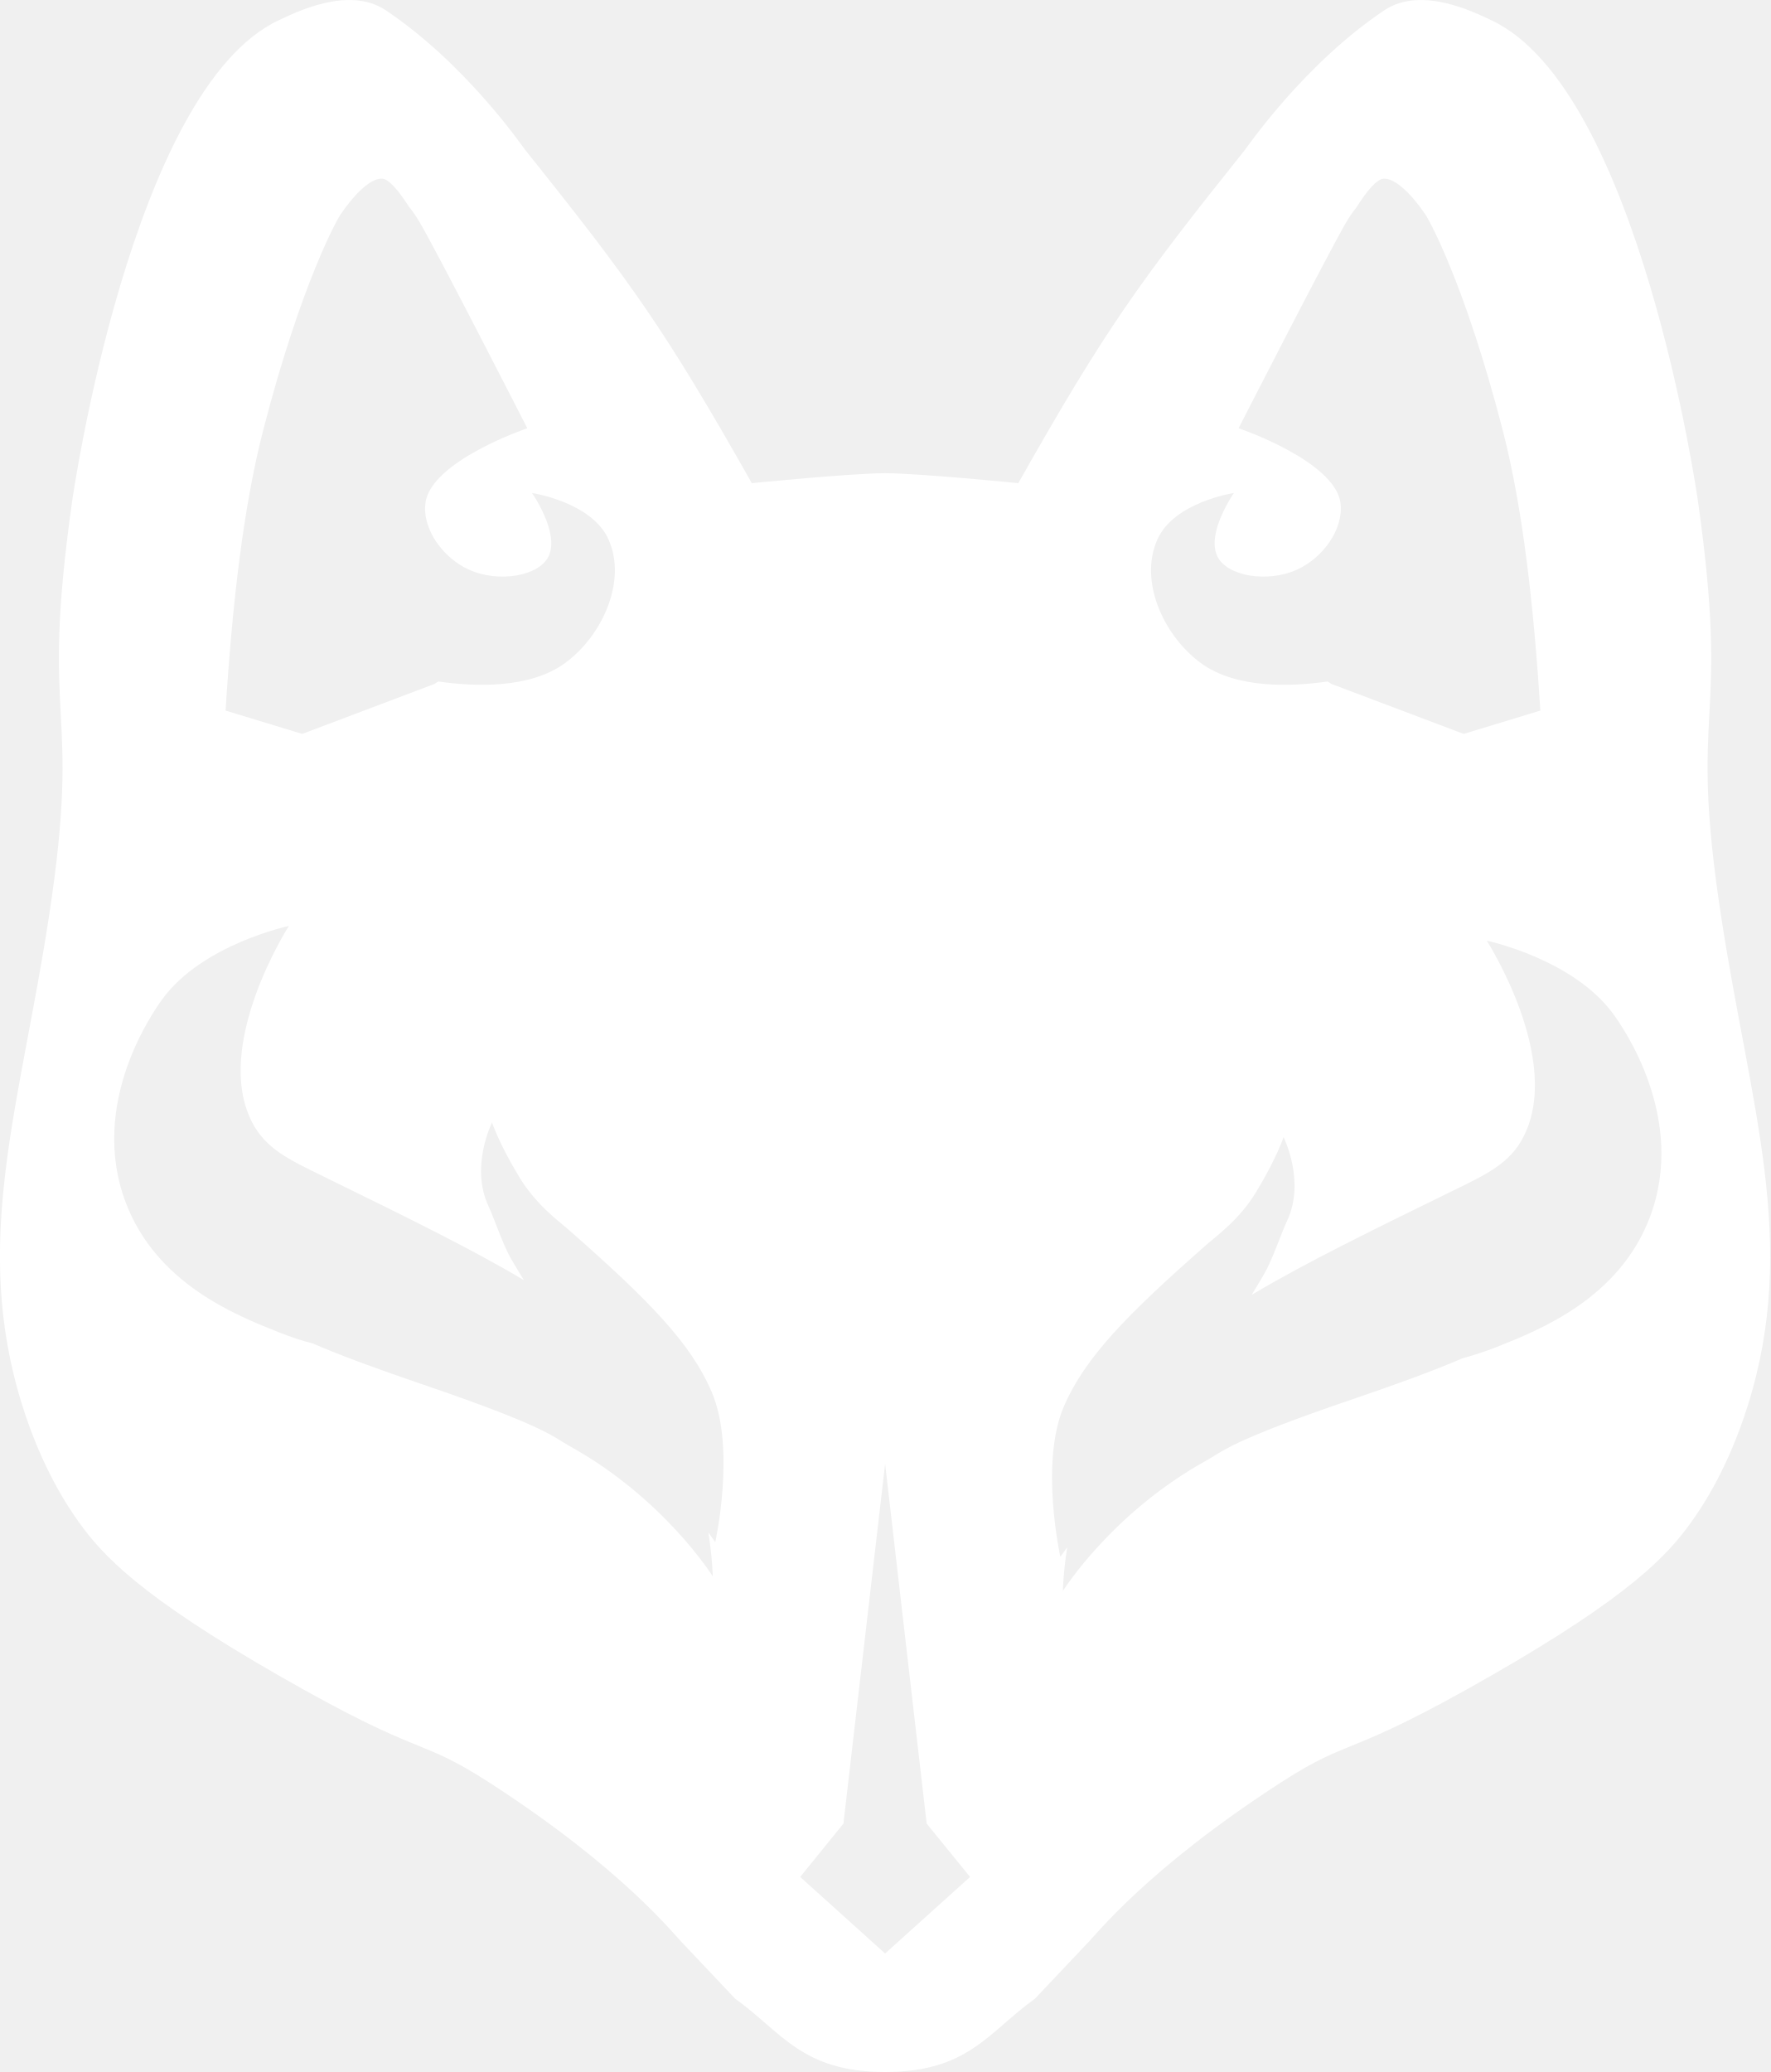
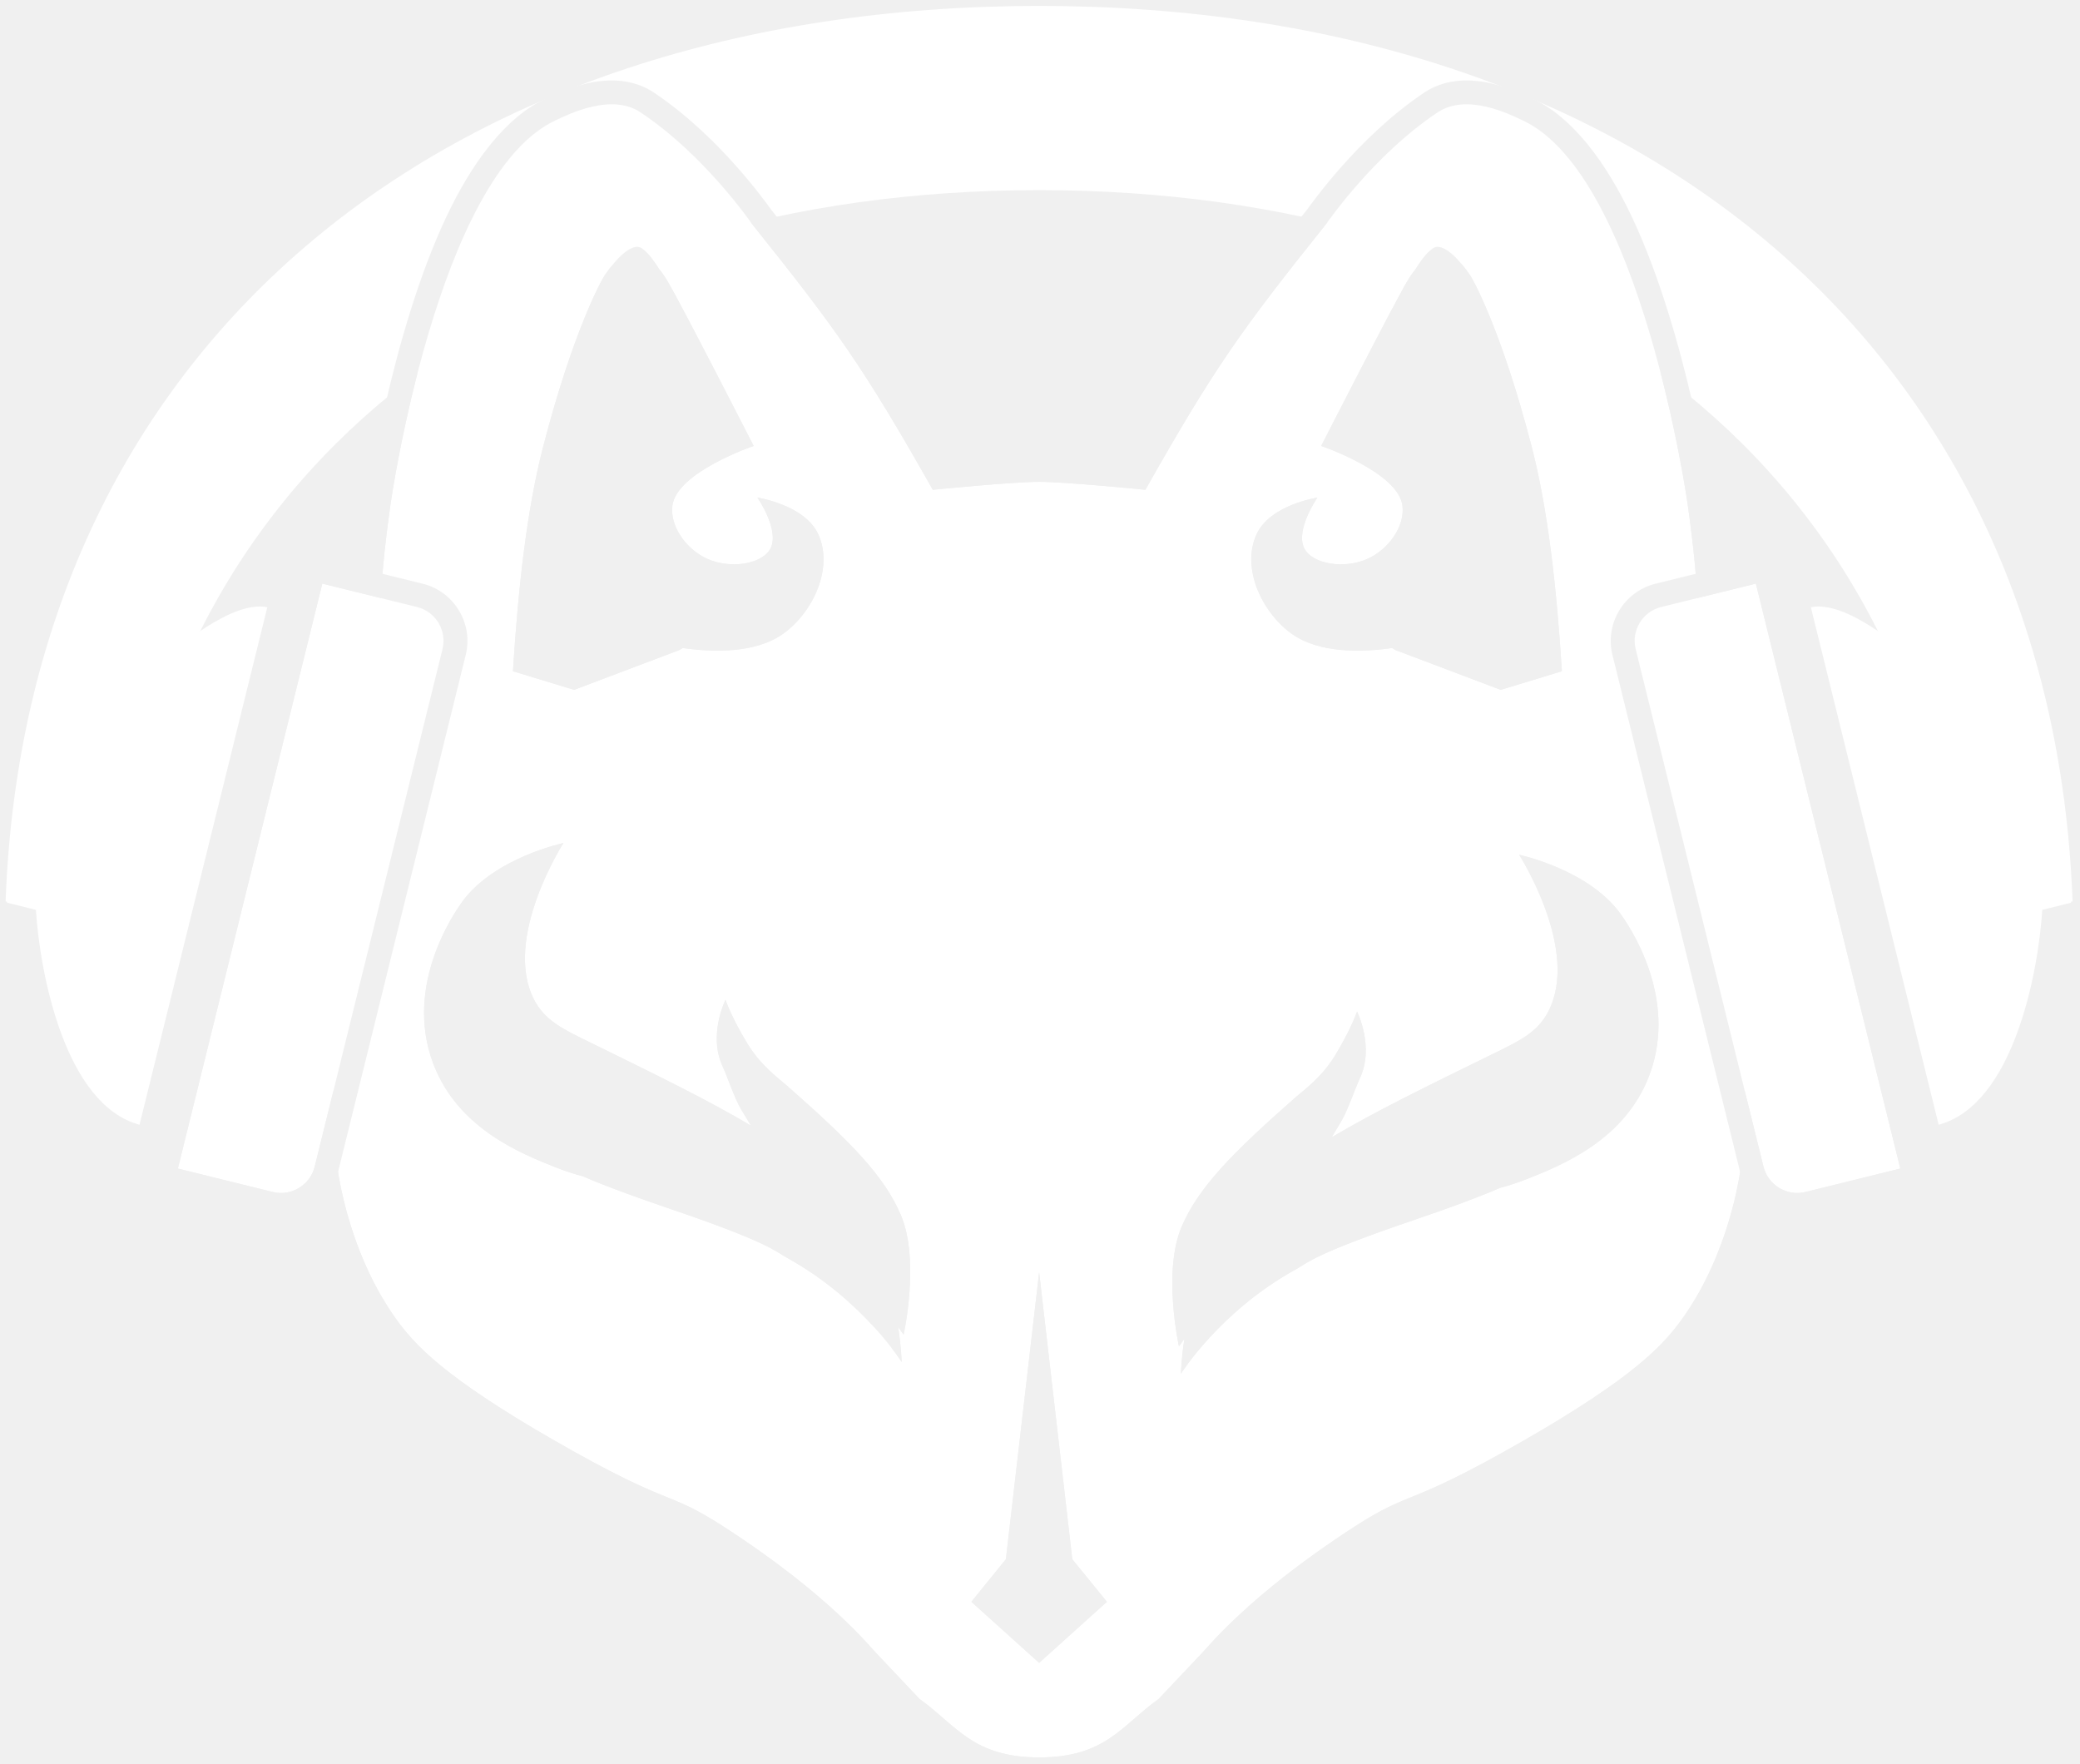
- <svg xmlns="http://www.w3.org/2000/svg" id="Layer_2" data-name="Layer 2" viewBox="0 0 135.06 158.07">
+ <svg xmlns="http://www.w3.org/2000/svg" viewBox="30 64 453 384" fill-rule="evenodd" clip-rule="evenodd" stroke-linejoin="round" stroke-miterlimit="2">
  <defs>
-     <style>
-       .cls-1 {
-         fill: #ffffff;
-       }
-     </style>
+     <mask id="logo" maskUnits="userSpaceOnUse" x="0" y="0" width="512" height="512" style="mask-type:luminance">
+       <g transform="matrix(1.114255,0,0,1.114255,-28.94791,38.54889)">
+         <path d="M54,199C58,91 139,24 256,24C373,24 454,91 458,199L436,205C428,111 353,60 256,60C159,60 84,111 76,205L54,199Z" style="fill:white;" />
+       </g>
+       <g transform="matrix(2.277472,0,0,2.277472,102.2137,118.0949)">
+         <g transform="matrix(1,0,0,1,0.132293,-13.78104)">
+           <path d="M131.31,69.89C128.76,53.22 132.07,55.98 129.53,38.13C129.53,38.13 125.07,6.8 113.77,1.54C112.53,0.96 108.46,-1.1 105.64,0.77C99.54,4.84 95.21,11.15 94.97,11.45C86.84,21.61 84.3,25.17 77.69,36.86C77.69,36.86 70.07,36.1 67.53,36.1C64.99,36.1 57.36,36.86 57.36,36.86C50.75,25.17 48.21,21.61 40.08,11.45C39.85,11.15 35.51,4.84 29.41,0.77C26.6,-1.1 22.52,0.96 21.28,1.54C9.99,6.8 5.52,38.13 5.52,38.13C2.98,55.98 6.29,53.22 3.74,69.89C1.54,84.34 -2.22,94.77 1.71,107.25C3.2,111.98 5.13,114.89 6.03,116.14C7.8,118.61 10.62,121.72 21.28,127.83C32.47,134.25 31.79,132.42 37.29,135.96C47.6,142.61 51.5,147.69 52.14,148.3L56.09,152.48C59.63,155.01 61.17,158.07 67.53,158.07C73.89,158.07 75.42,155.01 78.96,152.48L82.91,148.3C83.55,147.69 87.46,142.61 97.76,135.96C103.26,132.42 102.58,134.25 113.77,127.83C124.43,121.72 127.25,118.61 129.02,116.14C129.92,114.89 131.85,111.98 133.34,107.25C137.27,94.77 133.51,84.34 131.31,69.89ZM20.09,32.78C22.99,21.56 25.81,16.5 26.09,16.21C26.09,16.21 27.83,13.58 29.15,13.63C29.64,13.65 30.34,14.44 31.15,15.69C31.15,15.71 31.16,15.72 31.17,15.73C31.43,16.04 31.71,16.44 32.01,16.94C33.38,19.26 40.23,32.67 40.23,32.67C40.23,32.67 32.88,35.16 32.46,38.37C32.2,40.36 33.79,42.55 35.76,43.45C38.03,44.49 41.13,43.96 41.86,42.43C42.71,40.65 40.59,37.61 40.59,37.61C40.59,37.61 45.15,38.29 46.43,41.16C47.84,44.31 45.98,48.47 43.13,50.57C40.43,52.56 36.22,52.39 33.44,51.99L33.14,52.18L23.06,55.99L17.21,54.21C17.72,46.08 18.56,38.71 20.09,32.78ZM54.57,117.65C54.57,117.65 54.48,117.51 54.29,117.26C54.26,117.21 54.22,117.16 54.18,117.1C54.14,117.05 54.1,116.99 54.05,116.92L54.05,116.94C54.35,118.85 54.38,120.26 54.38,120.26C54.38,120.26 50.65,114.28 43.39,110.28C42.21,109.63 41.72,108.84 32.14,105.58C28.89,104.47 26.13,103.47 23.86,102.49C23.08,102.29 22.23,102.02 21.28,101.64C17.95,100.32 11.93,97.92 9.59,91.73C6.74,84.19 11.68,77.2 12.38,76.23C15.45,72.03 22.04,70.64 22.04,70.64C22.04,70.64 16.19,79.74 19.24,85.63C20.29,87.65 22.07,88.47 24.58,89.7C30.84,92.77 35.91,95.24 39.97,97.66C39.69,97.21 39.35,96.64 39,96.05C38.4,95.03 37.7,92.94 37.26,91.99C35.86,88.98 37.54,85.63 37.54,85.63C37.54,85.63 38.06,87.24 39.64,89.83C40.91,91.91 42.53,93.07 43.39,93.82C49.46,99.16 52.71,102.44 54.31,106.22C56.15,110.54 54.57,117.65 54.57,117.65ZM67.53,149.03L61.05,143.19L64.35,139.12L67.53,111.68L70.7,139.12L74.01,143.19L67.53,149.03ZM88.3,41.16C89.58,38.29 94.14,37.61 94.14,37.61C94.14,37.61 92.02,40.65 92.87,42.43C93.6,43.96 96.7,44.49 98.97,43.45C100.94,42.55 102.53,40.36 102.27,38.37C101.85,35.16 94.5,32.67 94.5,32.67C94.5,32.67 101.35,19.26 102.72,16.94C102.98,16.5 103.23,16.14 103.47,15.85C104.32,14.5 105.07,13.65 105.57,13.63C106.9,13.58 108.64,16.21 108.64,16.21C108.92,16.5 111.74,21.56 114.64,32.78C116.17,38.71 117.01,46.08 117.52,54.21L111.67,55.99L101.59,52.18L101.29,51.99C98.51,52.39 94.3,52.56 91.6,50.57C88.75,48.47 86.89,44.31 88.3,41.16ZM125.88,92.85C123.54,99.04 117.52,101.44 114.19,102.76C113.23,103.14 112.38,103.41 111.61,103.61C109.34,104.59 106.58,105.59 103.33,106.7C93.74,109.96 93.26,110.75 92.08,111.4C84.82,115.4 81.09,121.38 81.09,121.38C81.09,121.38 81.12,119.97 81.42,118.06L81.42,118.04C81.38,118.11 81.33,118.17 81.29,118.22C81.25,118.29 81.22,118.33 81.18,118.38C80.99,118.63 80.9,118.77 80.9,118.77C80.9,118.77 79.32,111.65 81.15,107.34C82.76,103.56 86.01,100.27 92.08,94.93C92.93,94.19 94.56,93.03 95.83,90.95C97.4,88.36 97.93,86.75 97.93,86.75C97.93,86.75 99.61,90.1 98.21,93.11C97.76,94.06 97.06,96.15 96.46,97.17C96.12,97.76 95.77,98.33 95.5,98.78C99.56,96.36 104.63,93.88 110.89,90.82C113.4,89.59 115.18,88.77 116.22,86.75C119.28,80.86 113.43,71.76 113.43,71.76C113.43,71.76 120.01,73.15 123.08,77.35C123.79,78.32 128.73,85.31 125.88,92.85Z" style="fill:white;fill-rule:nonzero;" />
+           <path d="M84.547,149.891L84.57,149.868L80.62,154.048C80.518,154.155 80.407,154.252 80.288,154.338C76.363,157.142 74.58,160.353 67.53,160.353C60.48,160.353 58.686,157.142 54.762,154.338C54.643,154.252 54.532,154.155 54.43,154.048L50.48,149.868L50.504,149.892C49.718,149.073 45.847,144.197 36.053,137.879C30.59,134.363 31.261,136.189 20.144,129.811C8.948,123.393 6.033,120.064 4.177,117.474C3.211,116.132 1.132,113.013 -0.468,107.936C-4.505,95.114 -0.777,84.392 1.483,69.546L1.483,69.545C4.031,52.887 0.721,55.645 3.26,37.808L3.26,37.808C3.26,37.808 5.516,22.079 10.831,10.79C13.314,5.517 16.532,1.233 20.313,-0.528C21.169,-0.929 23.211,-1.916 25.4,-2.198C27.202,-2.431 29.076,-2.195 30.675,-1.131L30.677,-1.129C37.001,3.09 41.539,9.585 41.882,10.048C49.787,19.927 52.465,23.638 58.616,34.447C61.008,34.224 65.643,33.817 67.53,33.817C69.416,33.817 74.044,34.224 76.434,34.447C82.591,23.629 85.267,19.921 93.187,10.024C93.438,9.71 97.99,3.129 104.373,-1.129L104.378,-1.133C105.981,-2.196 107.855,-2.43 109.655,-2.198C111.843,-1.916 113.881,-0.929 114.734,-0.53C118.52,1.233 121.74,5.517 124.223,10.79C129.539,22.079 131.79,37.808 131.79,37.808C134.329,55.645 131.019,52.887 133.567,69.545L133.567,69.546C135.827,84.392 139.555,95.114 135.518,107.936C133.918,113.013 131.839,116.132 130.876,117.47C129.017,120.064 126.102,123.393 114.906,129.811C103.79,136.188 104.46,134.363 98.997,137.879C89.215,144.195 85.335,149.07 84.547,149.891ZM131.31,69.89C128.76,53.22 132.07,55.98 129.53,38.13C129.53,38.13 125.07,6.8 113.77,1.54C112.53,0.96 108.46,-1.1 105.64,0.77C99.54,4.84 95.21,11.15 94.97,11.45C86.84,21.61 84.3,25.17 77.69,36.86C77.69,36.86 70.07,36.1 67.53,36.1C64.99,36.1 57.36,36.86 57.36,36.86C50.75,25.17 48.21,21.61 40.08,11.45C39.85,11.15 35.51,4.84 29.41,0.77C26.6,-1.1 22.52,0.96 21.28,1.54C9.99,6.8 5.52,38.13 5.52,38.13C2.98,55.98 6.29,53.22 3.74,69.89C1.54,84.34 -2.22,94.77 1.71,107.25C3.2,111.98 5.13,114.89 6.03,116.14C7.8,118.61 10.62,121.72 21.28,127.83C32.47,134.25 31.79,132.42 37.29,135.96C47.6,142.61 51.5,147.69 52.14,148.3L56.09,152.48C59.63,155.01 61.17,158.07 67.53,158.07C73.89,158.07 75.42,155.01 78.96,152.48L82.91,148.3C83.55,147.69 87.46,142.61 97.76,135.96C103.26,132.42 102.58,134.25 113.77,127.83C124.43,121.72 127.25,118.61 129.02,116.14C129.92,114.89 131.85,111.98 133.34,107.25C137.27,94.77 133.51,84.34 131.31,69.89ZM88.3,41.16C89.58,38.29 94.14,37.61 94.14,37.61C94.14,37.61 92.02,40.65 92.87,42.43C93.6,43.96 96.7,44.49 98.97,43.45C100.94,42.55 102.53,40.36 102.27,38.37C101.85,35.16 94.5,32.67 94.5,32.67C94.5,32.67 101.35,19.26 102.72,16.94C102.98,16.5 103.23,16.14 103.47,15.85C104.32,14.5 105.07,13.65 105.57,13.63C106.9,13.58 108.64,16.21 108.64,16.21C108.92,16.5 111.74,21.56 114.64,32.78C116.17,38.71 117.01,46.08 117.52,54.21L111.67,55.99L101.59,52.18L101.29,51.99C98.51,52.39 94.3,52.56 91.6,50.57C88.75,48.47 86.89,44.31 88.3,41.16ZM106.834,17.606C106.799,17.562 106.767,17.517 106.736,17.47L105.818,16.466C105.674,16.659 105.527,16.868 105.402,17.067C105.35,17.15 105.292,17.23 105.229,17.306C105.054,17.517 104.875,17.781 104.686,18.101C103.674,19.814 99.656,27.616 97.664,31.499C98.973,32.098 100.572,32.937 101.828,33.936C103.336,35.136 104.342,36.603 104.534,38.074C104.91,40.953 102.77,44.224 99.92,45.526C98.046,46.384 95.763,46.462 94.018,45.935C92.477,45.469 91.342,44.529 90.809,43.414C90.603,42.981 90.476,42.509 90.421,42.014C90.409,42.039 90.397,42.064 90.385,42.09L90.384,42.093C89.377,44.342 90.92,47.233 92.955,48.732C95.18,50.372 98.673,50.06 100.965,49.73C101.503,49.653 102.052,49.77 102.512,50.061L102.615,50.127L111.75,53.579L115.122,52.553C114.614,45.298 113.815,38.721 112.429,33.351C109.919,23.64 107.507,18.715 106.846,17.626L106.834,17.606ZM125.88,92.85C123.54,99.04 117.52,101.44 114.19,102.76C113.23,103.14 112.38,103.41 111.61,103.61C109.34,104.59 106.58,105.59 103.33,106.7C93.74,109.96 93.26,110.75 92.08,111.4C84.82,115.4 81.09,121.38 81.09,121.38C81.09,121.38 81.12,119.97 81.42,118.06L81.42,118.04C81.38,118.11 81.33,118.17 81.29,118.22C81.25,118.29 81.22,118.33 81.18,118.38C80.99,118.63 80.9,118.77 80.9,118.77C80.9,118.77 79.32,111.65 81.15,107.34C82.76,103.56 86.01,100.27 92.08,94.93C92.93,94.19 94.56,93.03 95.83,90.95C97.4,88.36 97.93,86.75 97.93,86.75C97.93,86.75 99.61,90.1 98.21,93.11C97.76,94.06 97.06,96.15 96.46,97.17C96.12,97.76 95.77,98.33 95.5,98.78C99.56,96.36 104.63,93.88 110.89,90.82C113.4,89.59 115.18,88.77 116.22,86.75C119.28,80.86 113.43,71.76 113.43,71.76C113.43,71.76 120.01,73.15 123.08,77.35C123.79,78.32 128.73,85.31 125.88,92.85ZM82.704,115.793C84.664,113.756 87.428,111.356 90.978,109.4C92.197,108.729 92.69,107.906 102.593,104.539C105.777,103.452 108.481,102.474 110.705,101.514C110.812,101.467 110.923,101.429 111.036,101.4C111.727,101.221 112.489,100.978 113.349,100.637C116.28,99.476 121.685,97.491 123.744,92.043C126.201,85.543 121.85,79.535 121.238,78.699L121.237,78.697C120.378,77.523 119.194,76.613 117.99,75.922C118.278,76.689 118.546,77.505 118.768,78.348C119.594,81.487 119.727,84.953 118.246,87.802C116.985,90.247 114.936,91.38 111.895,92.87L111.893,92.871C105.701,95.898 100.685,98.348 96.669,100.741C95.77,101.277 94.622,101.133 93.883,100.392C93.144,99.651 93.004,98.503 93.542,97.605C93.806,97.165 94.149,96.607 94.482,96.03L94.492,96.012C94.538,95.934 94.585,95.849 94.632,95.758C94.228,96.108 93.868,96.401 93.583,96.649C87.886,101.661 84.763,104.685 83.251,108.233C82.293,110.492 82.434,113.629 82.704,115.793ZM67.53,149.03L61.05,143.19L64.35,139.12L67.53,111.68L70.7,139.12L74.01,143.19L67.53,149.03ZM67.53,145.956L70.869,142.947L68.929,140.561C68.654,140.223 68.482,139.814 68.432,139.382L67.526,131.545L66.618,139.383C66.568,139.814 66.397,140.221 66.124,140.558L64.188,142.945L67.53,145.956ZM20.09,32.78C22.99,21.56 25.81,16.5 26.09,16.21C26.09,16.21 27.83,13.58 29.15,13.63C29.64,13.65 30.34,14.44 31.15,15.69C31.15,15.71 31.16,15.72 31.17,15.73C31.43,16.04 31.71,16.44 32.01,16.94C33.38,19.26 40.23,32.67 40.23,32.67C40.23,32.67 32.88,35.16 32.46,38.37C32.2,40.36 33.79,42.55 35.76,43.45C38.03,44.49 41.13,43.96 41.86,42.43C42.71,40.65 40.59,37.61 40.59,37.61C40.59,37.61 45.15,38.29 46.43,41.16C47.84,44.31 45.98,48.47 43.13,50.57C40.43,52.56 36.22,52.39 33.44,51.99L33.14,52.18L23.06,55.99L17.21,54.21C17.72,46.08 18.56,38.71 20.09,32.78ZM44.309,42.014C44.254,42.509 44.127,42.981 43.921,43.414C43.388,44.529 42.253,45.469 40.712,45.935C38.967,46.462 36.684,46.384 34.81,45.526C31.96,44.224 29.82,40.953 30.196,38.074C30.388,36.603 31.394,35.136 32.902,33.936C34.158,32.937 35.757,32.098 37.066,31.499C35.076,27.621 31.066,19.835 30.044,18.101C29.82,17.729 29.615,17.429 29.421,17.197L29.556,17.344L29.212,16.857L29.234,16.932C29.135,16.779 29.022,16.62 28.909,16.468L27.994,17.47C27.963,17.517 27.931,17.562 27.896,17.606L27.884,17.626C27.223,18.715 24.811,23.64 22.301,33.351C20.915,38.721 20.116,45.298 19.608,52.553L22.98,53.579L32.115,50.127L32.218,50.061C32.678,49.77 33.227,49.653 33.765,49.73C36.057,50.06 39.55,50.372 41.775,48.732C43.81,47.233 45.353,44.342 44.346,42.093L44.345,42.09C44.333,42.064 44.321,42.039 44.309,42.014ZM51.767,116.944C49.928,114.922 47.126,112.339 43.39,110.28C42.21,109.63 41.72,108.84 32.14,105.58C28.89,104.47 26.13,103.47 23.86,102.49C23.08,102.29 22.23,102.02 21.28,101.64C17.95,100.32 11.93,97.92 9.59,91.73C6.74,84.19 11.68,77.2 12.38,76.23C15.45,72.03 22.04,70.64 22.04,70.64C22.04,70.64 16.19,79.74 19.24,85.63C20.29,87.65 22.07,88.47 24.58,89.7C30.84,92.77 35.91,95.24 39.97,97.66C39.69,97.21 39.35,96.64 39,96.05C38.4,95.03 37.7,92.94 37.26,91.99C35.86,88.98 37.54,85.63 37.54,85.63C37.54,85.63 38.06,87.24 39.64,89.83C40.91,91.91 42.53,93.07 43.39,93.82C49.46,99.16 52.71,102.44 54.31,106.22C56.15,110.54 54.57,117.65 54.57,117.65C54.57,117.65 54.48,117.51 54.29,117.26C54.26,117.21 54.22,117.16 54.18,117.1C54.14,117.05 54.1,116.99 54.05,116.92L54.05,116.94C54.35,118.85 54.38,120.26 54.38,120.26C54.38,120.26 54.043,119.72 53.375,118.856L53.938,119.146L52.972,117.942C52.381,117.27 51.767,116.64 51.767,116.921C51.767,116.928 51.767,116.936 51.767,116.944ZM52.765,114.673C53.034,112.511 53.173,109.377 52.209,107.115L52.207,107.11C50.706,103.562 47.582,100.549 41.887,95.538C41.597,95.286 41.233,94.989 40.827,94.636C40.874,94.726 40.921,94.812 40.967,94.89C41.307,95.463 41.637,96.017 41.909,96.454C42.465,97.348 42.338,98.507 41.6,99.259C40.862,100.011 39.706,100.161 38.801,99.621C34.785,97.227 29.767,94.787 23.575,91.75C20.535,90.26 18.486,89.13 17.214,86.683L17.212,86.68C15.737,83.831 15.873,80.366 16.7,77.227C16.923,76.383 17.192,75.565 17.481,74.796C16.274,75.488 15.087,76.398 14.227,77.573C13.605,78.435 9.273,84.434 11.726,90.923C13.785,96.371 19.19,98.356 22.121,99.517L22.128,99.52C22.975,99.859 23.732,100.1 24.427,100.278C24.543,100.308 24.656,100.347 24.765,100.394C26.989,101.354 29.694,102.332 32.878,103.419C42.77,106.786 43.273,107.609 44.492,108.28C48.042,110.236 50.806,112.636 52.765,114.673Z" style="fill:black;" />
+         </g>
+       </g>
+       <g id="headphones" transform="matrix(1,0,0,1,0,51.20211)">
+         <g transform="matrix(1.114255,0,0,1.114255,-28.94791,-12.65321)">
+           <g transform="matrix(1,0,0,1,0,-51.20211)">
+             <path d="M86.979,187.877L82.219,204.681C87.717,200.624 98.185,191.322 105.152,192.723L80.174,293.862C65.542,289.928 60.703,264.139 59.92,251.858L54.27,250.463L72.579,183.552L86.979,187.877Z" style="fill:white;" />
+           </g>
+           <g transform="matrix(1,0,0,1,0,-51.20211)">
+             <path d="M115.902,188.105L134.469,192.691C138.051,193.597 140.269,197.27 139.404,200.862L114.403,302.095C113.497,305.673 109.822,307.887 106.236,307.011L87.669,302.426L115.902,188.105Z" style="fill:white;" />
+             <path d="M117.024,183.561L135.591,188.147L135.617,188.153C141.669,189.685 145.416,195.889 143.954,201.958L143.948,201.984L118.947,303.217L118.94,303.244C117.408,309.296 111.191,313.039 105.126,311.558L105.114,311.555L86.547,306.97C84.037,306.35 82.505,303.813 83.125,301.303L111.358,186.983C111.978,184.473 114.515,182.941 117.024,183.561ZM115.902,188.105L87.669,302.426L106.236,307.011C109.822,307.887 113.497,305.673 114.403,302.095L139.404,200.862C140.269,197.27 138.051,193.597 134.469,192.691L115.902,188.105Z" style="fill:black;" />
+           </g>
+         </g>
+         <g transform="matrix(1.114255,0,0,1.114255,-28.94791,-12.65321)">
+           <g transform="matrix(1,0,0,1,0,-51.20211)">
+             <path d="M425.021,187.877L429.781,204.681C424.283,200.624 413.815,191.322 406.848,192.723L431.826,293.862C446.458,289.928 451.297,264.139 452.08,251.858L457.73,250.463L439.421,183.552L425.021,187.877Z" style="fill:white;" />
+           </g>
+           <g transform="matrix(1,0,0,1,0,-51.20211)">
+             <path d="M396.098,188.105L377.531,192.691C373.949,193.597 371.731,197.27 372.596,200.862L397.597,302.095C398.503,305.673 402.178,307.887 405.764,307.011L424.331,302.426L396.098,188.105Z" style="fill:white;" />
+             <path d="M400.642,186.983L428.875,301.303C429.495,303.813 427.963,306.35 425.453,306.97L406.886,311.555L406.874,311.558C400.809,313.039 394.592,309.296 393.06,303.244L393.053,303.217L368.052,201.984L368.046,201.958C366.584,195.889 370.331,189.685 376.383,188.153L376.409,188.147L394.976,183.561C397.485,182.941 400.022,184.473 400.642,186.983ZM396.098,188.105L377.531,192.691C373.949,193.597 371.731,197.27 372.596,200.862L397.597,302.095C398.503,305.673 402.178,307.887 405.764,307.011L424.331,302.426L396.098,188.105Z" style="fill:black;" />
+           </g>
+         </g>
+       </g>
+     </mask>
  </defs>
-   <g id="Shillouette">
-     <path id="Silhouette_Clean" class="cls-1" d="M131.31,69.89c-2.55-16.67.76-13.91-1.78-31.76,0,0-4.46-31.33-15.76-36.59-1.24-.58-5.31-2.64-8.13-.77-6.1,4.07-10.43,10.38-10.67,10.68-8.13,10.16-10.67,13.72-17.28,25.41,0,0-7.62-.76-10.16-.76s-10.17.76-10.17.76c-6.61-11.69-9.15-15.25-17.28-25.41-.23-.3-4.57-6.61-10.67-10.68-2.81-1.87-6.89.19-8.13.77C9.99,6.8,5.52,38.13,5.52,38.13c-2.54,17.85.77,15.09-1.78,31.76-2.2,14.45-5.96,24.88-2.03,37.36,1.49,4.73,3.42,7.64,4.32,8.89,1.77,2.47,4.59,5.58,15.25,11.69,11.19,6.42,10.51,4.59,16.01,8.13,10.31,6.65,14.21,11.73,14.85,12.34l3.95,4.18c3.54,2.53,5.08,5.59,11.44,5.59s7.89-3.06,11.43-5.59l3.95-4.18c.64-.61,4.55-5.69,14.85-12.34,5.5-3.54,4.82-1.71,16.01-8.13,10.66-6.11,13.48-9.22,15.25-11.69.9-1.25,2.83-4.16,4.32-8.89,3.93-12.48.17-22.91-2.03-37.36ZM20.09,32.78c2.9-11.22,5.72-16.28,6-16.57,0,0,1.74-2.63,3.06-2.58.49.02,1.19.81,2,2.06,0,.02.01.03.02.04.26.31.54.71.84,1.21,1.37,2.32,8.22,15.73,8.22,15.73,0,0-7.35,2.49-7.77,5.7-.26,1.99,1.33,4.18,3.3,5.08,2.27,1.04,5.37.51,6.1-1.02.85-1.78-1.27-4.82-1.27-4.82,0,0,4.56.68,5.84,3.55,1.41,3.15-.45,7.31-3.3,9.41-2.7,1.99-6.91,1.82-9.69,1.42l-.3.19-10.08,3.81-5.85-1.78c.51-8.13,1.35-15.5,2.88-21.43ZM54.57,117.65s-.09-.14-.28-.39c-.03-.05-.07-.1-.11-.16-.04-.05-.08-.11-.13-.18v.02c.3,1.91.33,3.32.33,3.32,0,0-3.73-5.98-10.99-9.98-1.18-.65-1.67-1.44-11.25-4.7-3.25-1.11-6.01-2.11-8.28-3.09-.78-.2-1.63-.47-2.58-.85-3.33-1.32-9.35-3.72-11.69-9.91-2.85-7.54,2.09-14.53,2.79-15.5,3.07-4.2,9.66-5.59,9.66-5.59,0,0-5.85,9.1-2.8,14.99,1.05,2.02,2.83,2.84,5.34,4.07,6.26,3.07,11.33,5.54,15.39,7.96-.28-.45-.62-1.02-.97-1.61-.6-1.02-1.3-3.11-1.74-4.06-1.4-3.01.28-6.36.28-6.36,0,0,.52,1.61,2.1,4.2,1.27,2.08,2.89,3.24,3.75,3.99,6.07,5.34,9.32,8.62,10.92,12.4,1.84,4.32.26,11.43.26,11.43ZM67.53,149.03l-6.48-5.84,3.3-4.07,3.18-27.44,3.17,27.44,3.31,4.07-6.48,5.84ZM88.3,41.16c1.28-2.87,5.84-3.55,5.84-3.55,0,0-2.12,3.04-1.27,4.82.73,1.53,3.83,2.06,6.1,1.02,1.97-.9,3.56-3.09,3.3-5.08-.42-3.21-7.77-5.7-7.77-5.7,0,0,6.85-13.41,8.22-15.73.26-.44.51-.8.75-1.09.85-1.35,1.6-2.2,2.1-2.22,1.33-.05,3.07,2.58,3.07,2.58.28.29,3.1,5.35,6,16.57,1.53,5.93,2.37,13.3,2.88,21.43l-5.85,1.78-10.08-3.81-.3-.19c-2.78.4-6.99.57-9.69-1.42-2.85-2.1-4.71-6.26-3.3-9.41ZM125.88,92.85c-2.34,6.19-8.36,8.59-11.69,9.91-.96.38-1.81.65-2.58.85-2.27.98-5.03,1.98-8.28,3.09-9.59,3.26-10.07,4.05-11.25,4.7-7.26,4-10.99,9.98-10.99,9.98,0,0,.03-1.41.33-3.32v-.02c-.04.07-.09.13-.13.18h0c-.04.07-.07.11-.11.16-.19.25-.28.39-.28.39,0,0-1.58-7.12.25-11.43,1.61-3.78,4.86-7.07,10.93-12.41.85-.74,2.48-1.9,3.75-3.98,1.57-2.59,2.1-4.2,2.1-4.2,0,0,1.68,3.35.28,6.36-.45.95-1.15,3.04-1.75,4.06-.34.59-.69,1.16-.96,1.61,4.06-2.42,9.13-4.9,15.39-7.96,2.51-1.23,4.29-2.05,5.33-4.07,3.06-5.89-2.79-14.99-2.79-14.99,0,0,6.58,1.39,9.65,5.59.71.97,5.65,7.96,2.8,15.5Z" />
-   </g>
+   <rect width="512" height="512" fill="#fff" mask="url(#logo)" />
</svg>
